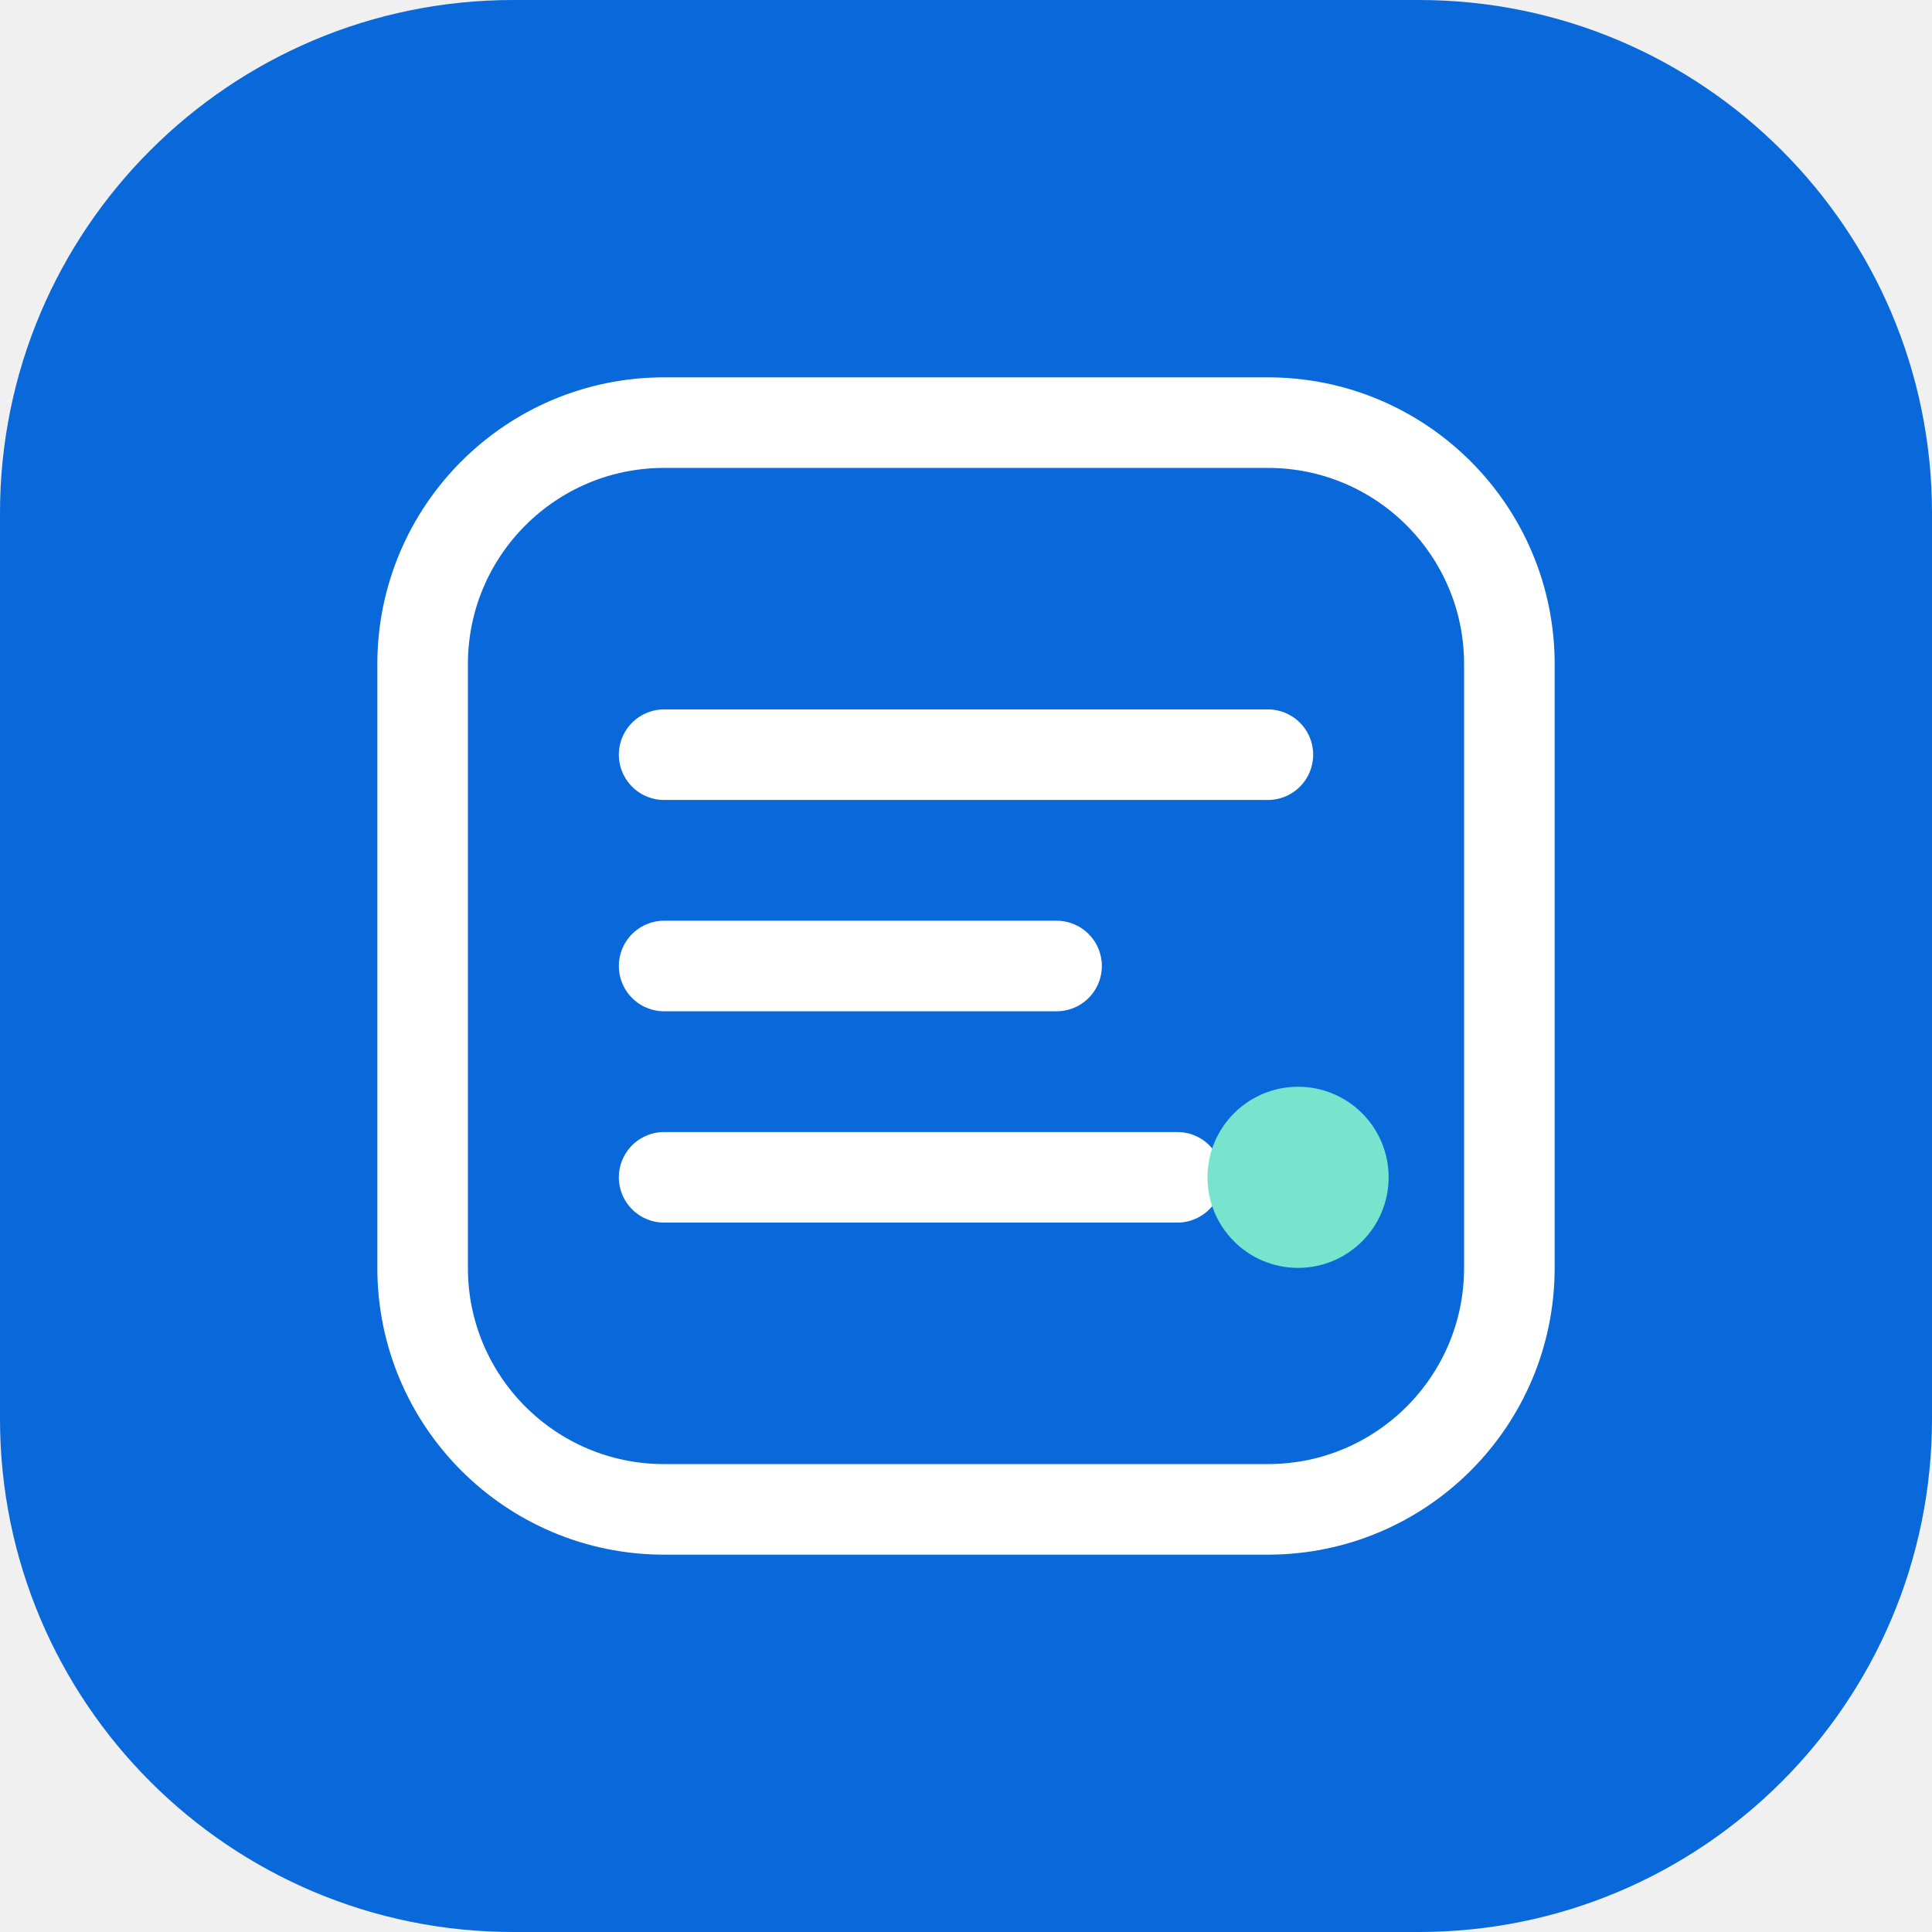
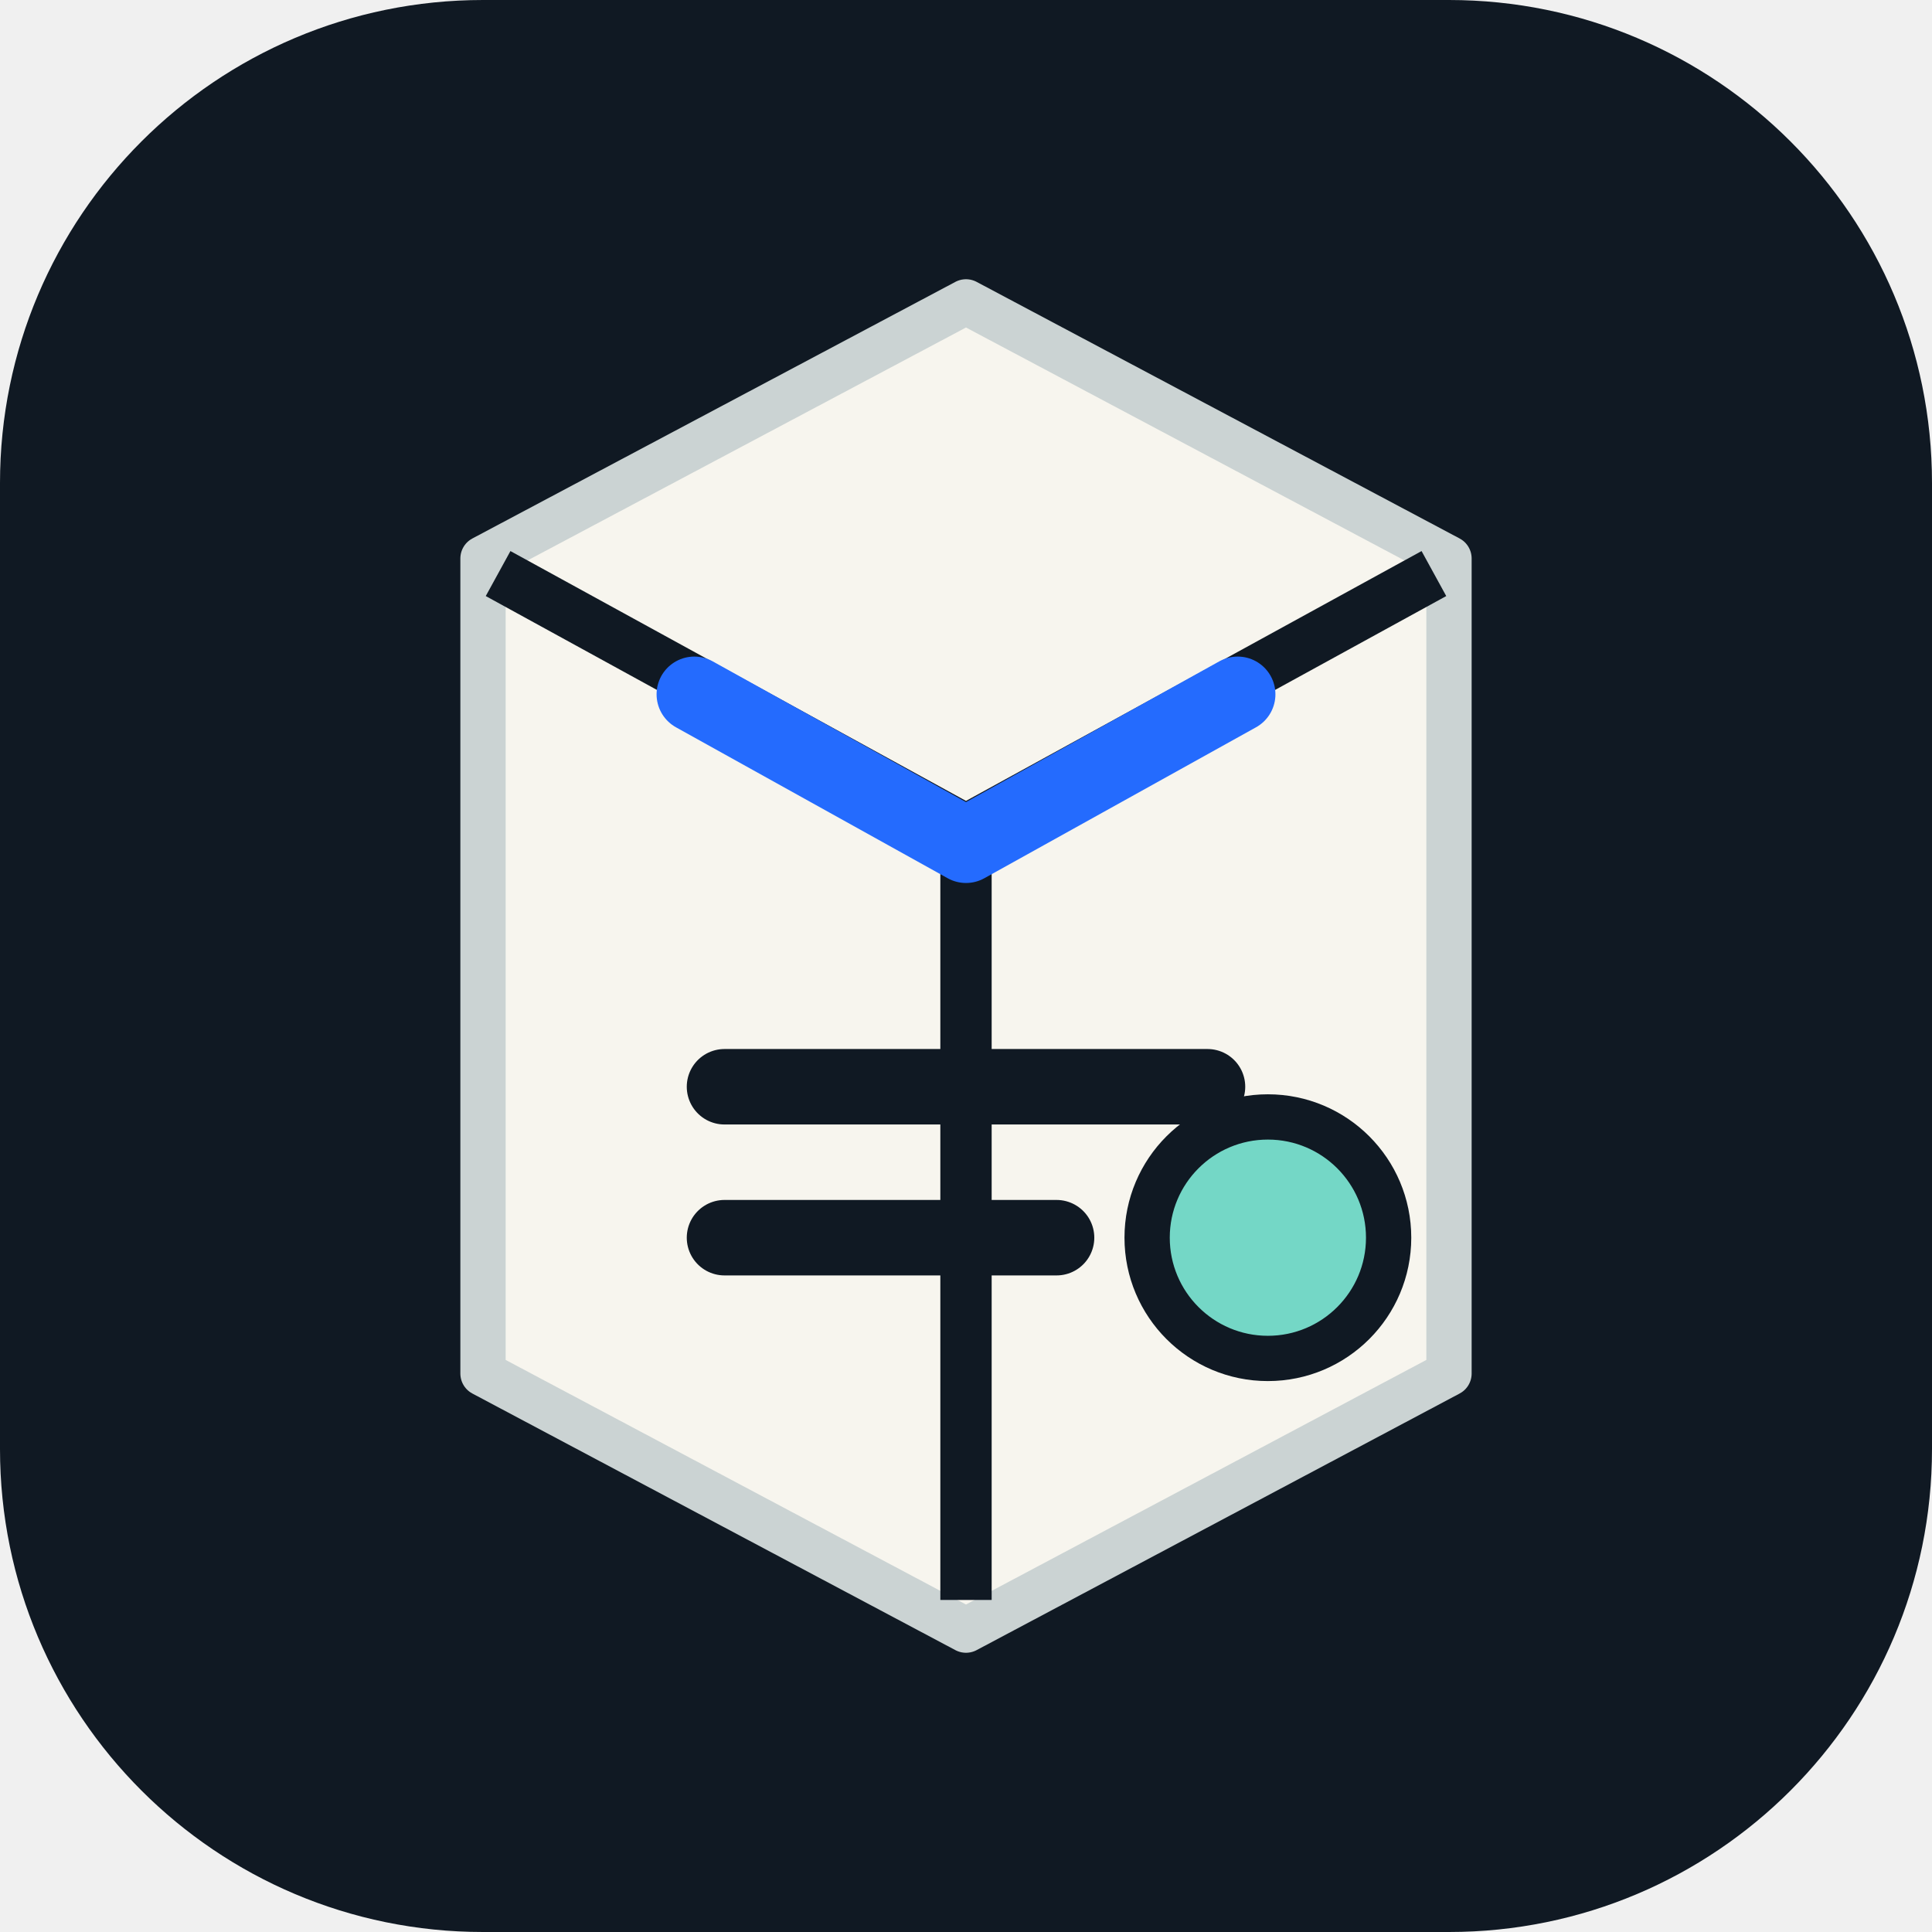
- <svg xmlns="http://www.w3.org/2000/svg" viewBox="0 0 64 64">
-   <rect width="64" height="64" rx="17" fill="#0969da" />
-   <rect x="14" y="14" width="36" height="36" rx="8" fill="none" stroke="#fff" stroke-width="3" />
-   <path d="M22 25h20M22 32h13M22 39h17" stroke="#fff" stroke-width="3" stroke-linecap="round" />
-   <circle cx="43" cy="39" r="3" fill="#78e4ce" />
+ <svg xmlns="http://www.w3.org/2000/svg" viewBox="0 0 64 64" role="img" aria-labelledby="title">
+   <rect width="64" height="64" rx="16" fill="#101923" />
+   <path d="M16 18.5 32 10l16 8.5v27L32 54 16 45.5z" fill="#f7f5ee" stroke="#cbd3d3" stroke-width="1.5" stroke-linejoin="round" />
+   <path d="M16.5 19 32 27.5 47.5 19M32 28v25" fill="none" stroke="#101923" stroke-width="1.7" stroke-linejoin="round" />
+   <path d="m23 23 9 5 9-5" fill="none" stroke="#246bfe" stroke-width="2.5" stroke-linecap="round" stroke-linejoin="round" />
+   <path d="M24 36h16M24 41h11" stroke="#101923" stroke-width="2.5" stroke-linecap="round" />
+   <circle cx="42" cy="41" r="4" fill="#74d7c6" stroke="#101923" stroke-width="1.5" />
</svg>
